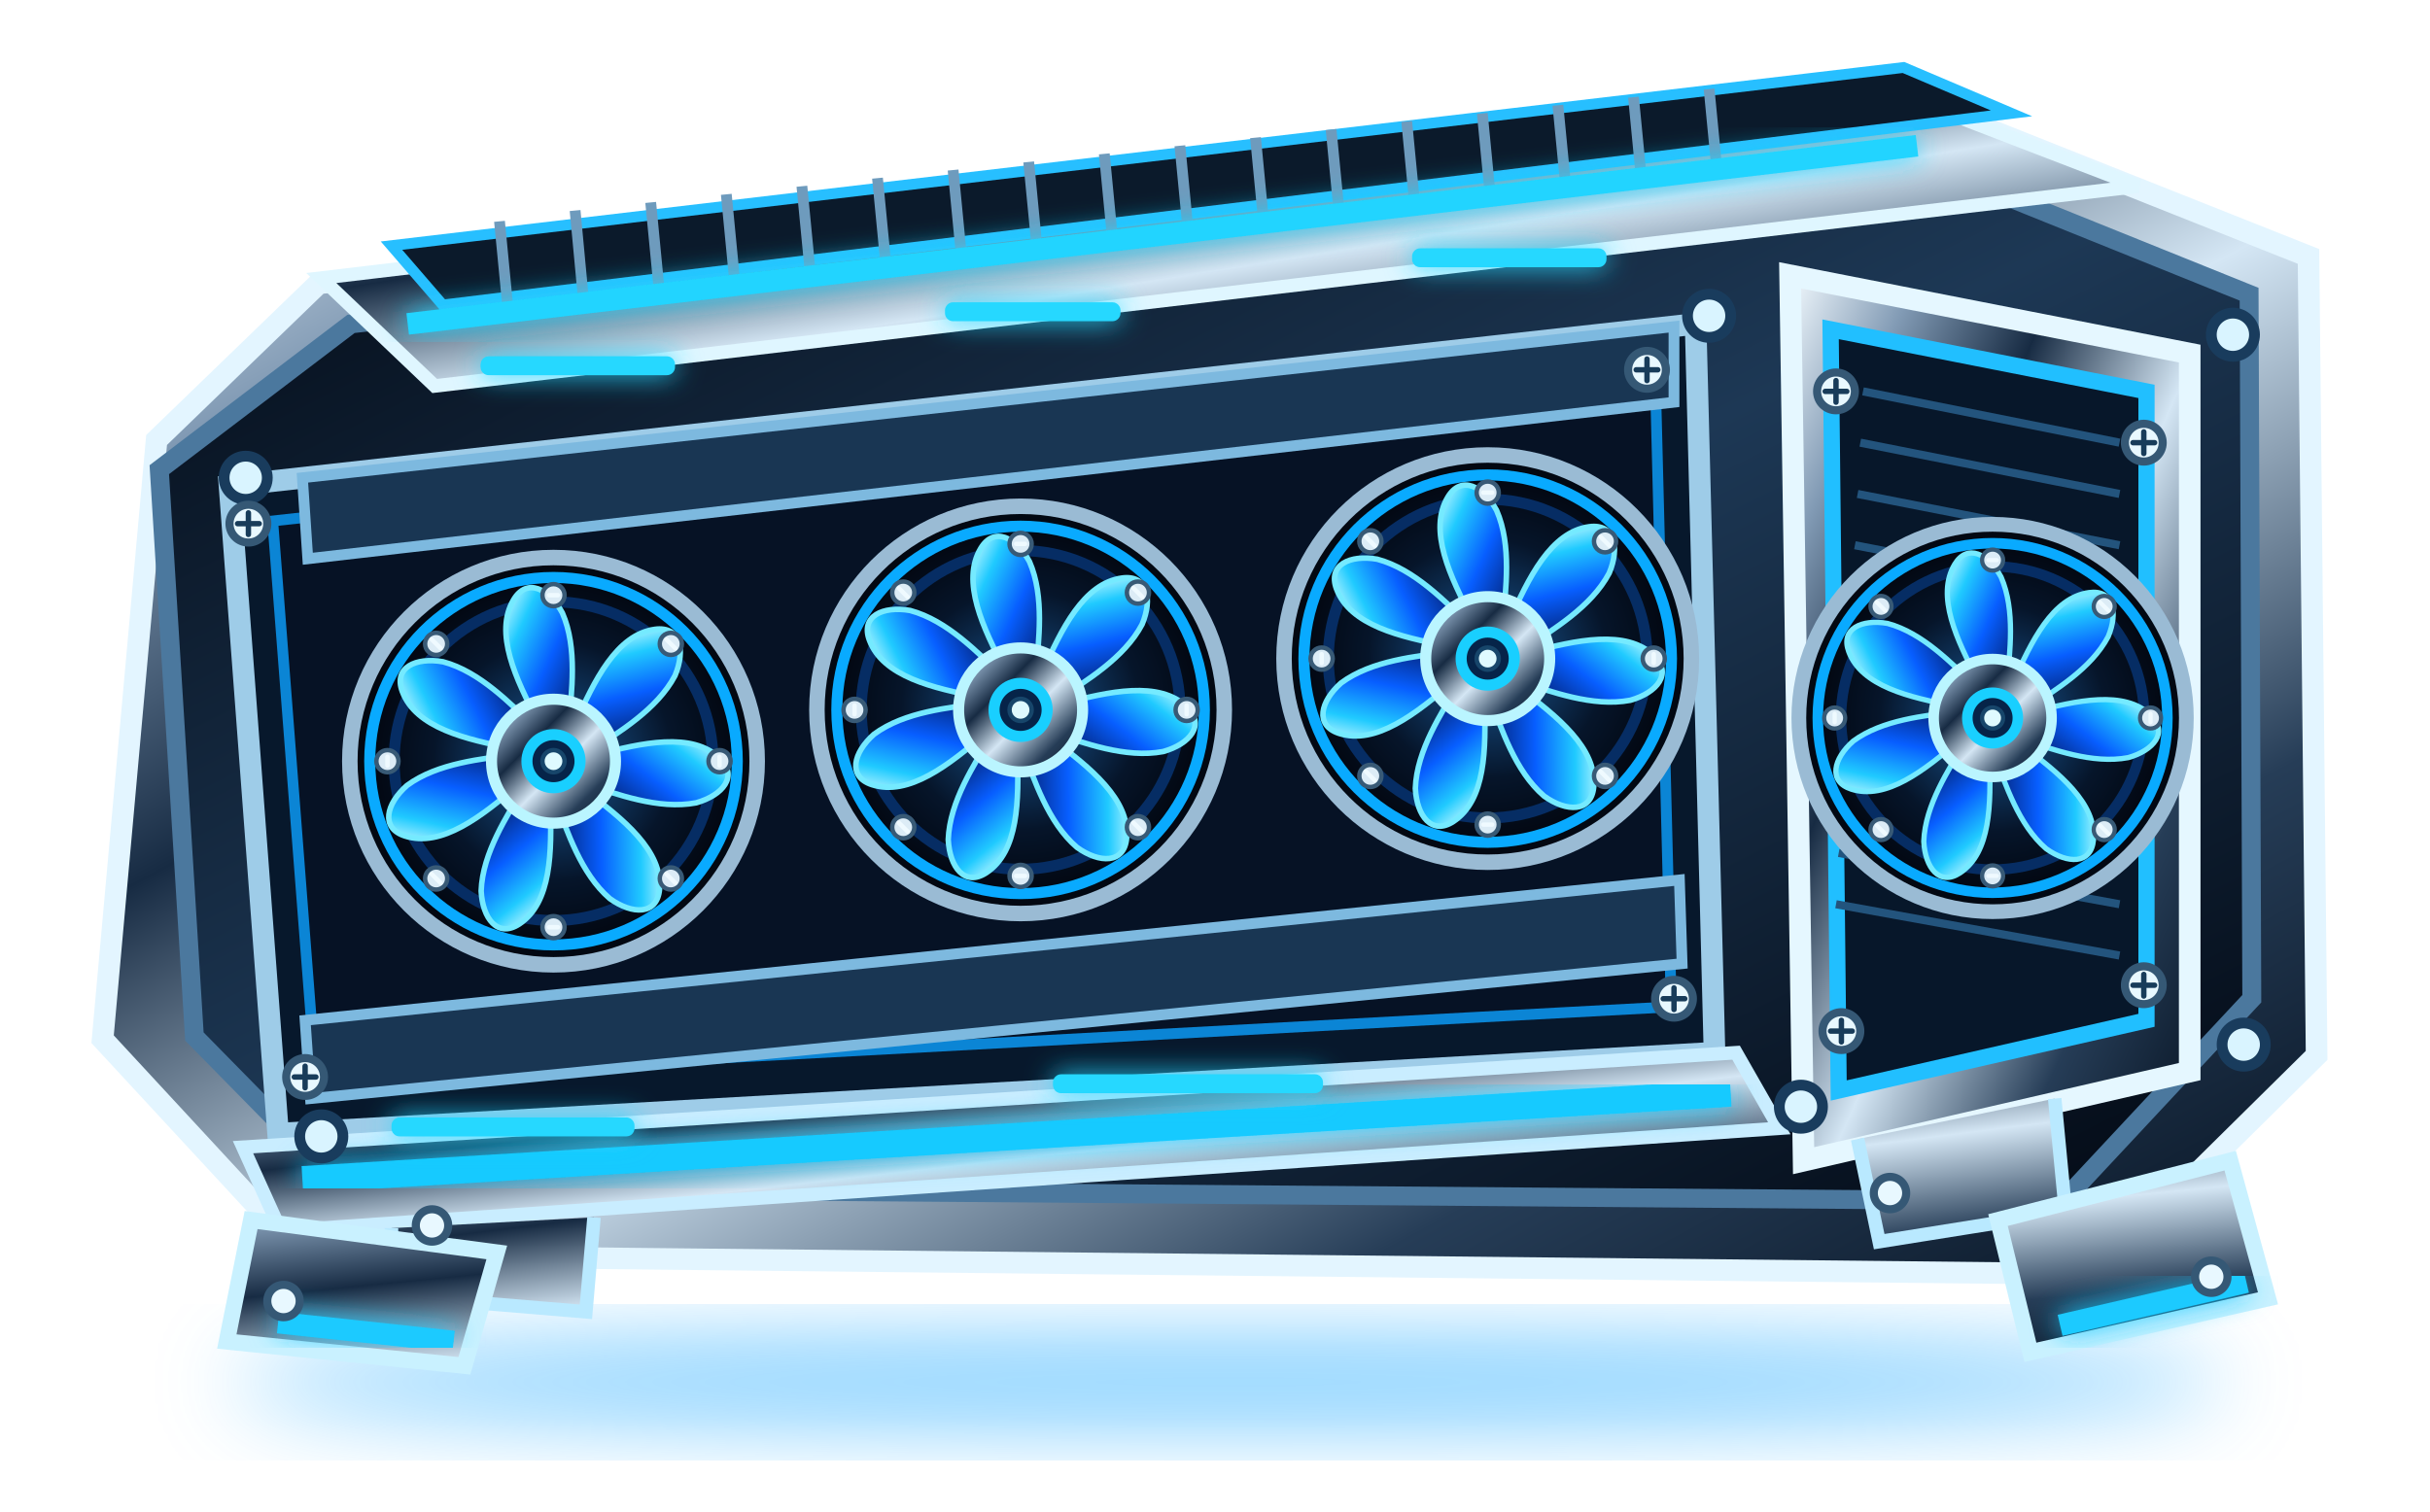
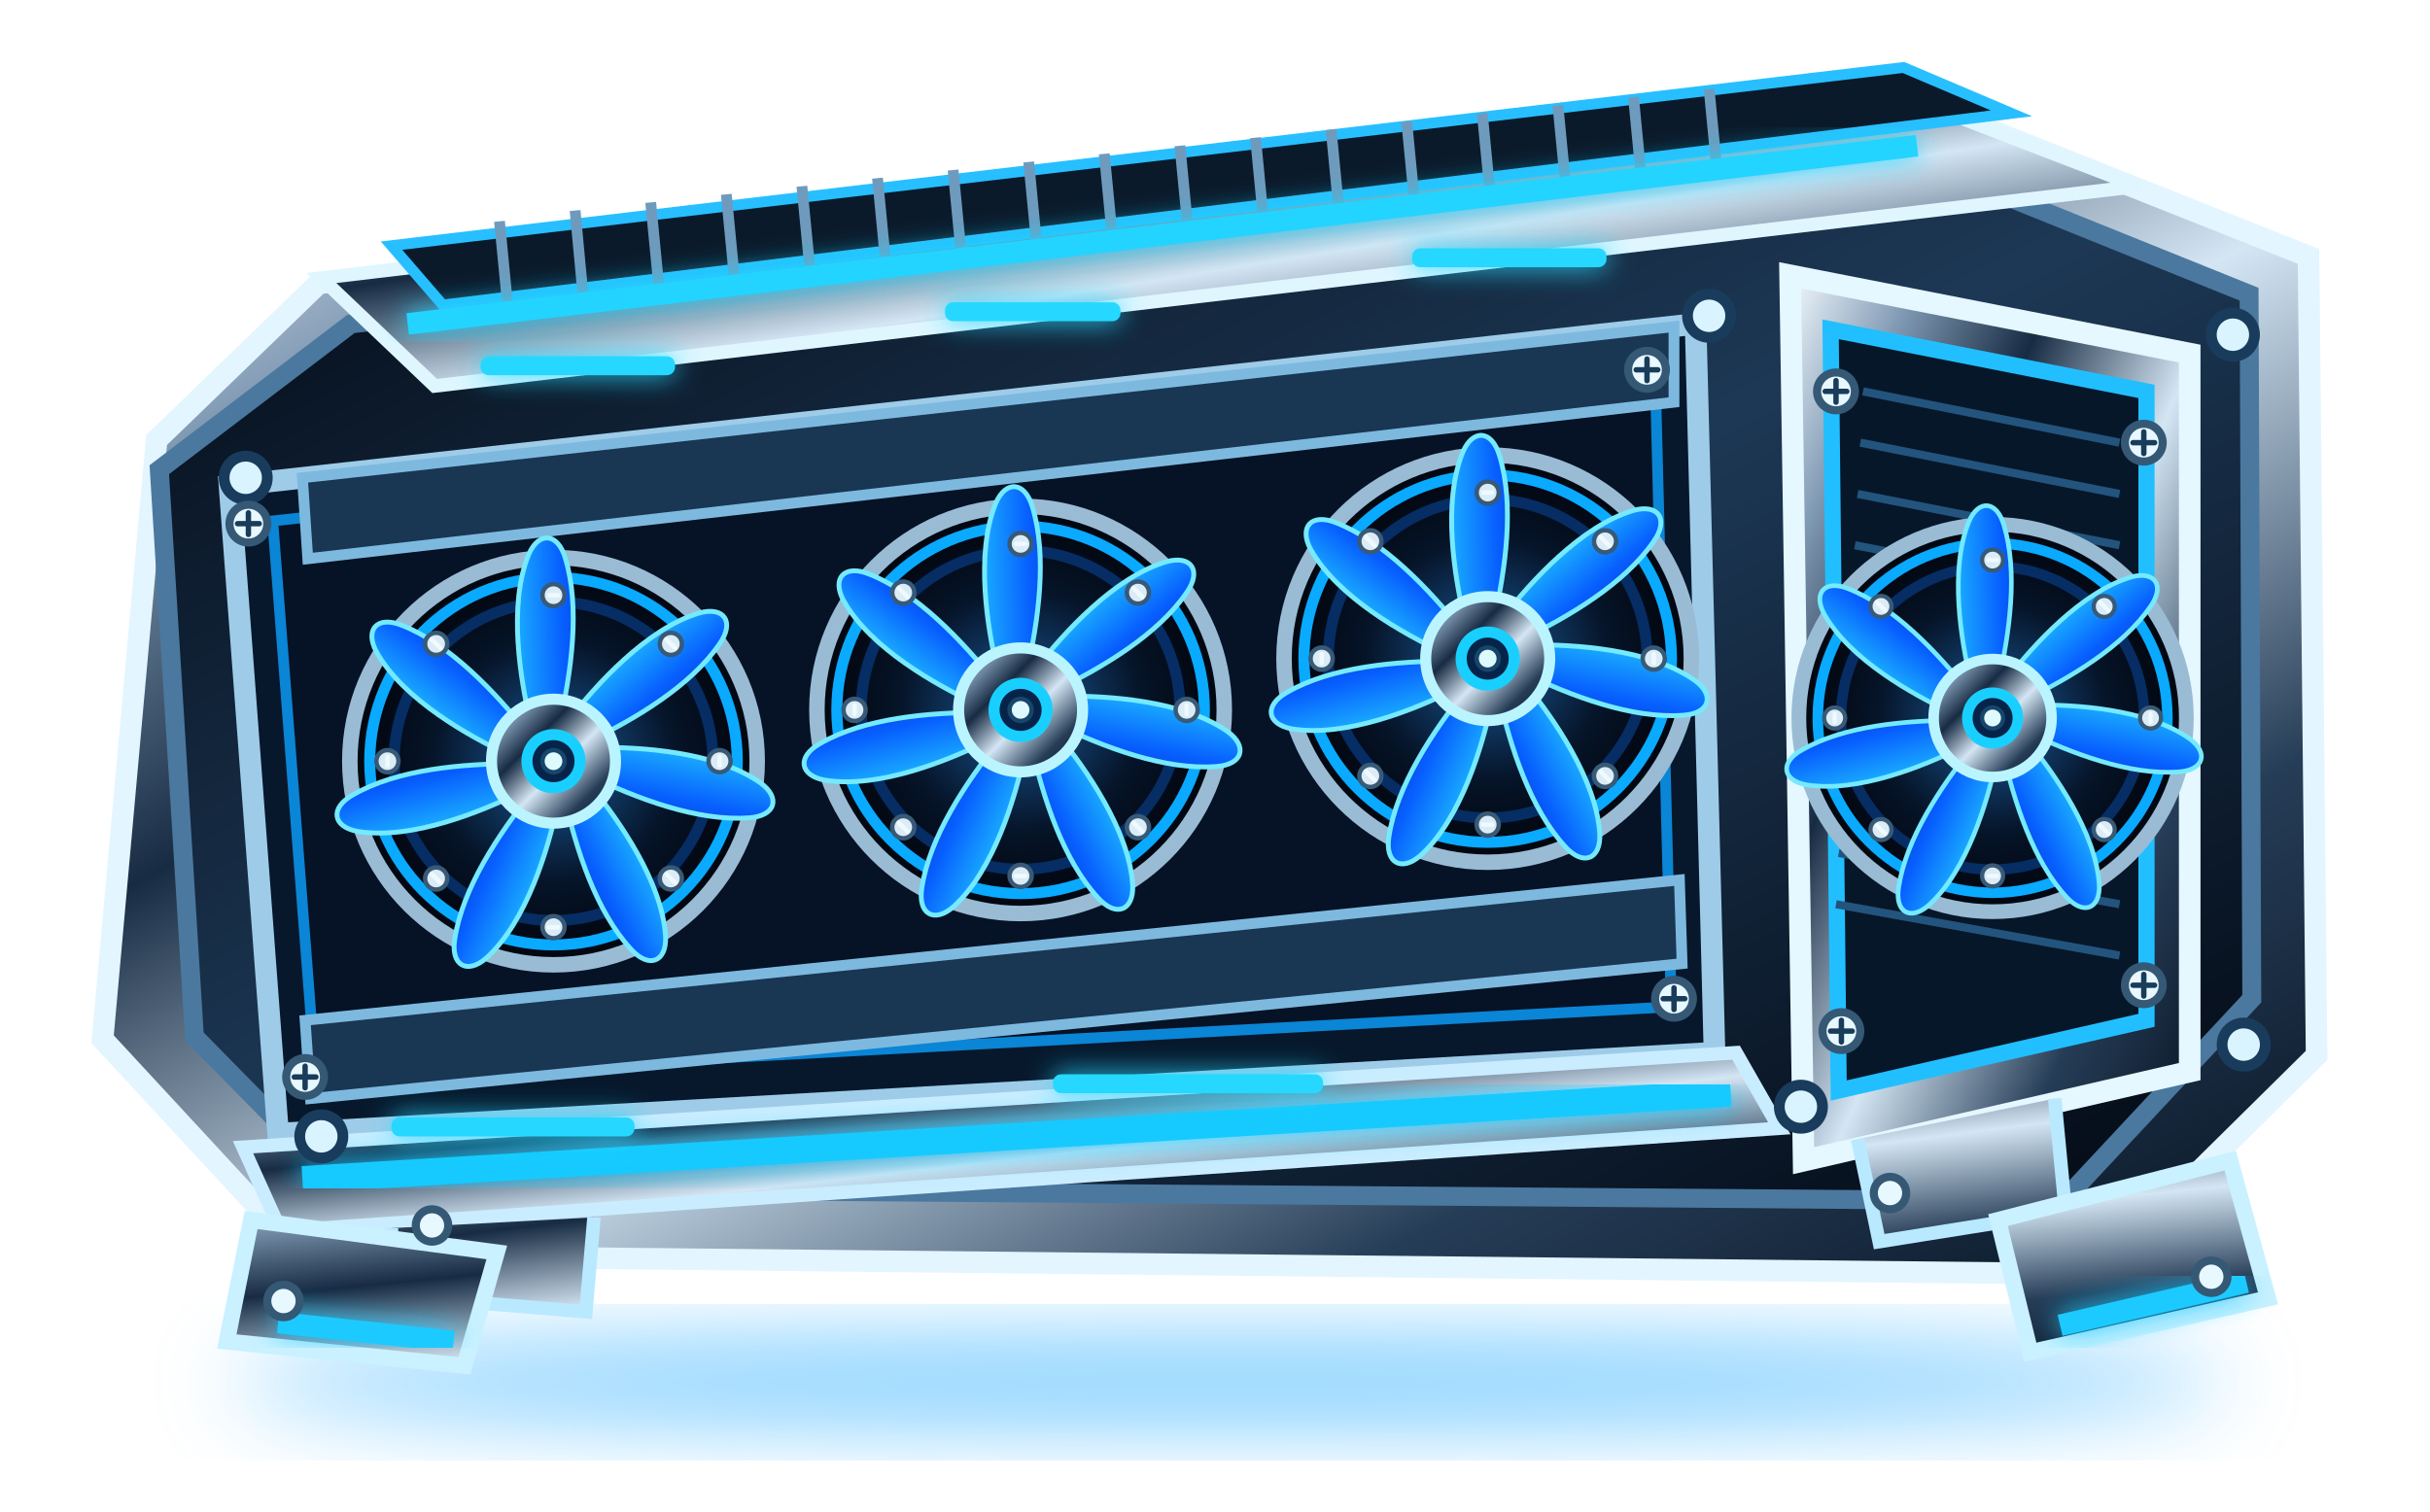
<svg xmlns="http://www.w3.org/2000/svg" viewBox="0 0 900 560">
  <defs>
    <linearGradient id="steel" x1="0" y1="0" x2="1" y2="1">
      <stop stop-color="#f4fbff" />
      <stop offset=".16" stop-color="#829bb5" />
      <stop offset=".34" stop-color="#172b43" />
      <stop offset=".55" stop-color="#d4e6f4" />
      <stop offset=".78" stop-color="#263d57" />
      <stop offset="1" stop-color="#071322" />
    </linearGradient>
    <linearGradient id="dark" x1="0" y1="0" x2="1" y2="1">
      <stop stop-color="#020812" />
      <stop offset=".5" stop-color="#1d3855" />
      <stop offset="1" stop-color="#020812" />
    </linearGradient>
    <linearGradient id="blue" x1="0" y1="0" x2="1" y2="1">
      <stop stop-color="#d7ffff" />
      <stop offset=".25" stop-color="#20caff" />
      <stop offset=".58" stop-color="#075eff" />
      <stop offset="1" stop-color="#031b65" />
    </linearGradient>
    <radialGradient id="fanbg">
      <stop stop-color="#1a5d9e" />
      <stop offset=".65" stop-color="#06152a" />
      <stop offset="1" stop-color="#020711" />
    </radialGradient>
    <filter id="glow">
      <feGaussianBlur stdDeviation="5" result="b" />
      <feMerge>
        <feMergeNode in="b" />
        <feMergeNode in="SourceGraphic" />
      </feMerge>
    </filter>
    <filter id="shadow">
      <feGaussianBlur stdDeviation="16" />
    </filter>
    <g id="fan">
      <circle r="92" fill="#020812" stroke="#9abbd4" stroke-width="7" />
      <circle r="83" fill="url(#fanbg)" stroke="#09aaff" stroke-width="5" />
      <circle r="72" fill="none" stroke="#062d64" stroke-width="5" />
-       <g fill="url(#blue)" stroke="#75eaff" stroke-width="2.5" stroke-linejoin="round">
-         <path d="M-7 -18 C-17 -37 -27 -58 -18 -73 C-12 -83 -2 -78 4 -67 C11 -51 8 -31 7 -17 Q0 -10 -7 -18Z" />
-         <path d="M-7 -18 C-17 -37 -27 -58 -18 -73 C-12 -83 -2 -78 4 -67 C11 -51 8 -31 7 -17 Q0 -10 -7 -18Z" transform="rotate(51.43)" />
-         <path d="M-7 -18 C-17 -37 -27 -58 -18 -73 C-12 -83 -2 -78 4 -67 C11 -51 8 -31 7 -17 Q0 -10 -7 -18Z" transform="rotate(102.86)" />
-         <path d="M-7 -18 C-17 -37 -27 -58 -18 -73 C-12 -83 -2 -78 4 -67 C11 -51 8 -31 7 -17 Q0 -10 -7 -18Z" transform="rotate(154.29)" />
-         <path d="M-7 -18 C-17 -37 -27 -58 -18 -73 C-12 -83 -2 -78 4 -67 C11 -51 8 -31 7 -17 Q0 -10 -7 -18Z" transform="rotate(205.72)" />
-         <path d="M-7 -18 C-17 -37 -27 -58 -18 -73 C-12 -83 -2 -78 4 -67 C11 -51 8 -31 7 -17 Q0 -10 -7 -18Z" transform="rotate(257.15)" />
-         <path d="M-7 -18 C-17 -37 -27 -58 -18 -73 C-12 -83 -2 -78 4 -67 C11 -51 8 -31 7 -17 Q0 -10 -7 -18Z" transform="rotate(308.58)" />
+       <g fill="url(#blue)" stroke="#75eaff" stroke-width="2.2" stroke-linejoin="round">
+         <path d="M8 -20 C19 -34 42 -60 66 -67 C77 -70 82 -63 75 -53 C62 -34 37 -19 14 -8 Q8 -8 8 -20Z" />
+         <path d="M8 -20 C19 -34 42 -60 66 -67 C77 -70 82 -63 75 -53 C62 -34 37 -19 14 -8 Q8 -8 8 -20Z" transform="rotate(51.43)" />
+         <path d="M8 -20 C19 -34 42 -60 66 -67 C77 -70 82 -63 75 -53 C62 -34 37 -19 14 -8 Q8 -8 8 -20Z" transform="rotate(102.86)" />
+         <path d="M8 -20 C19 -34 42 -60 66 -67 C77 -70 82 -63 75 -53 C62 -34 37 -19 14 -8 Q8 -8 8 -20Z" transform="rotate(154.29)" />
+         <path d="M8 -20 C19 -34 42 -60 66 -67 C77 -70 82 -63 75 -53 C62 -34 37 -19 14 -8 Q8 -8 8 -20Z" transform="rotate(205.72)" />
+         <path d="M8 -20 C19 -34 42 -60 66 -67 C77 -70 82 -63 75 -53 C62 -34 37 -19 14 -8 Q8 -8 8 -20Z" transform="rotate(257.15)" />
+         <path d="M8 -20 C19 -34 42 -60 66 -67 C77 -70 82 -63 75 -53 C62 -34 37 -19 14 -8 Q8 -8 8 -20Z" transform="rotate(308.58)" />
      </g>
      <circle r="28" fill="url(#steel)" stroke="#baf5ff" stroke-width="5" />
      <circle r="12" fill="#062449" stroke="#19cfff" stroke-width="5" />
      <circle r="5" fill="#dffaff" stroke="#17466b" stroke-width="2" />
      <g fill="#dcecf6" stroke="#385a76" stroke-width="2">
        <circle cx="0" cy="-75" r="5" />
        <circle cx="53" cy="-53" r="5" />
        <circle cx="75" cy="0" r="5" />
        <circle cx="53" cy="53" r="5" />
        <circle cx="0" cy="75" r="5" />
        <circle cx="-53" cy="53" r="5" />
        <circle cx="-75" cy="0" r="5" />
        <circle cx="-53" cy="-53" r="5" />
      </g>
      <g stroke="#effaff" stroke-width="2" stroke-linecap="round">
        <path d="M-2 -75 2 -75M51 -55 55 -51M75 -2 75 2M51 51 55 55M-2 75 2 75M-55 51 -51 55M-75 -2 -75 2M-55 -55 -51 -51" />
      </g>
    </g>
  </defs>
  <ellipse cx="455" cy="512" rx="370" ry="24" fill="#009dff" opacity=".4" filter="url(#shadow)" />
  <path d="M38 385 58 163 118 105 704 35 855 95 858 391 776 472 112 465Z" fill="url(#steel)" stroke="#e3f5ff" stroke-width="8" />
  <path d="M59 174 130 120 699 55 833 109 834 370 764 445 127 440 72 384Z" fill="url(#dark)" stroke="#4b789e" stroke-width="7" />
  <path d="M119 103 701 34 792 69 161 143Z" fill="url(#steel)" stroke="#dff6ff" stroke-width="5" />
  <path d="M145 91 705 25 745 42 164 113Z" fill="#0b1a2b" stroke="#27bfff" stroke-width="4" />
  <g stroke="#6e9bbd" stroke-width="4">
    <path d="M185 82 188 113M213 78 216 110M241 75 244 106M269 72 272 103M297 69 300 100M325 66 328 97M353 63 356 94M381 60 384 91M409 57 412 88M437 54 440 85M465 51 468 82M493 48 496 79M521 45 524 76M549 42 552 73M577 39 580 70M605 36 608 67M633 33 636 64" />
  </g>
  <path d="M151 120 710 54" stroke="#21d4ff" stroke-width="8" filter="url(#glow)" />
  <path d="M85 180 628 120 635 390 103 420Z" fill="#07182c" stroke="#9ecce8" stroke-width="8" />
  <path d="M101 193 613 137 619 373 117 400Z" fill="#061225" stroke="#0b85d5" stroke-width="4" />
  <g fill="#193653" stroke="#7db9df" stroke-width="4">
    <path d="M112 177 620 121 620 149 114 207Z" />
    <path d="M113 378 622 326 623 357 115 407Z" />
  </g>
  <g transform="translate(205 282) scale(.82)">
    <use href="#fan" />
  </g>
  <g transform="translate(378 263) scale(.82)">
    <use href="#fan" />
  </g>
  <g transform="translate(551 244) scale(.82)">
    <use href="#fan" />
  </g>
  <path d="M663 102 811 131 811 397 668 430Z" fill="url(#steel)" stroke="#e5f7ff" stroke-width="8" />
  <path d="M678 122 795 145 795 378 681 404Z" fill="#07172a" stroke="#21bfff" stroke-width="6" />
  <g stroke="#23547d" stroke-width="3">
    <path d="M690 145 785 164M689 164 785 183M688 183 785 202M687 202 785 221M686 221 785 240M685 240 785 259M684 259 785 278M683 278 785 297M682 297 785 316M681 316 785 335M680 335 785 354" />
  </g>
  <g transform="translate(738 266) scale(.78)">
    <use href="#fan" />
  </g>
  <path d="M90 425 643 390 659 418 104 456Z" fill="url(#steel)" stroke="#c9edff" stroke-width="5" />
  <path d="M112 437 641 405" stroke="#12caff" stroke-width="10" filter="url(#glow)" />
  <path d="M145 455 145 480 217 486 220 451M688 422 696 460 765 449 761 407" fill="url(#steel)" stroke="#b9e9ff" stroke-width="5" />
  <g fill="#25d8ff" filter="url(#glow)">
    <rect x="178" y="132" width="72" height="7" rx="3" />
    <rect x="350" y="112" width="65" height="7" rx="3" />
    <rect x="523" y="92" width="72" height="7" rx="3" />
    <rect x="145" y="414" width="90" height="7" rx="3" />
    <rect x="390" y="398" width="100" height="7" rx="3" />
  </g>
  <path d="M93 452 84 497 172 506 184 464ZM740 452 752 501 840 481 826 430Z" fill="url(#steel)" stroke="#c9f1ff" stroke-width="6" />
  <path d="M103 490 168 497M763 491 832 475" stroke="#1acaff" stroke-width="8" filter="url(#glow)" />
  <g fill="#d9f4ff" stroke="#193c5d" stroke-width="4">
    <circle cx="91" cy="177" r="8" />
    <circle cx="633" cy="117" r="8" />
    <circle cx="667" cy="410" r="8" />
    <circle cx="119" cy="421" r="8" />
    <circle cx="827" cy="124" r="8" />
    <circle cx="831" cy="387" r="8" />
  </g>
  <g fill="#e8f8ff" stroke="#355875" stroke-width="3">
    <circle cx="92" cy="194" r="7" />
    <circle cx="610" cy="137" r="7" />
    <circle cx="113" cy="399" r="7" />
    <circle cx="620" cy="370" r="7" />
    <circle cx="680" cy="145" r="7" />
    <circle cx="794" cy="164" r="7" />
    <circle cx="682" cy="382" r="7" />
    <circle cx="794" cy="365" r="7" />
    <circle cx="160" cy="454" r="6" />
    <circle cx="700" cy="442" r="6" />
    <circle cx="105" cy="482" r="6" />
    <circle cx="819" cy="473" r="6" />
  </g>
  <g stroke="#183c5a" stroke-width="2" stroke-linecap="round">
    <path d="M88 194 96 194M92 190 92 198M606 137 614 137M610 133 610 141M109 399 117 399M113 395 113 403M616 370 624 370M620 366 620 374M676 145 684 145M680 141 680 149M790 164 798 164M794 160 794 168M678 382 686 382M682 378 682 386M790 365 798 365M794 361 794 369" />
  </g>
</svg>
